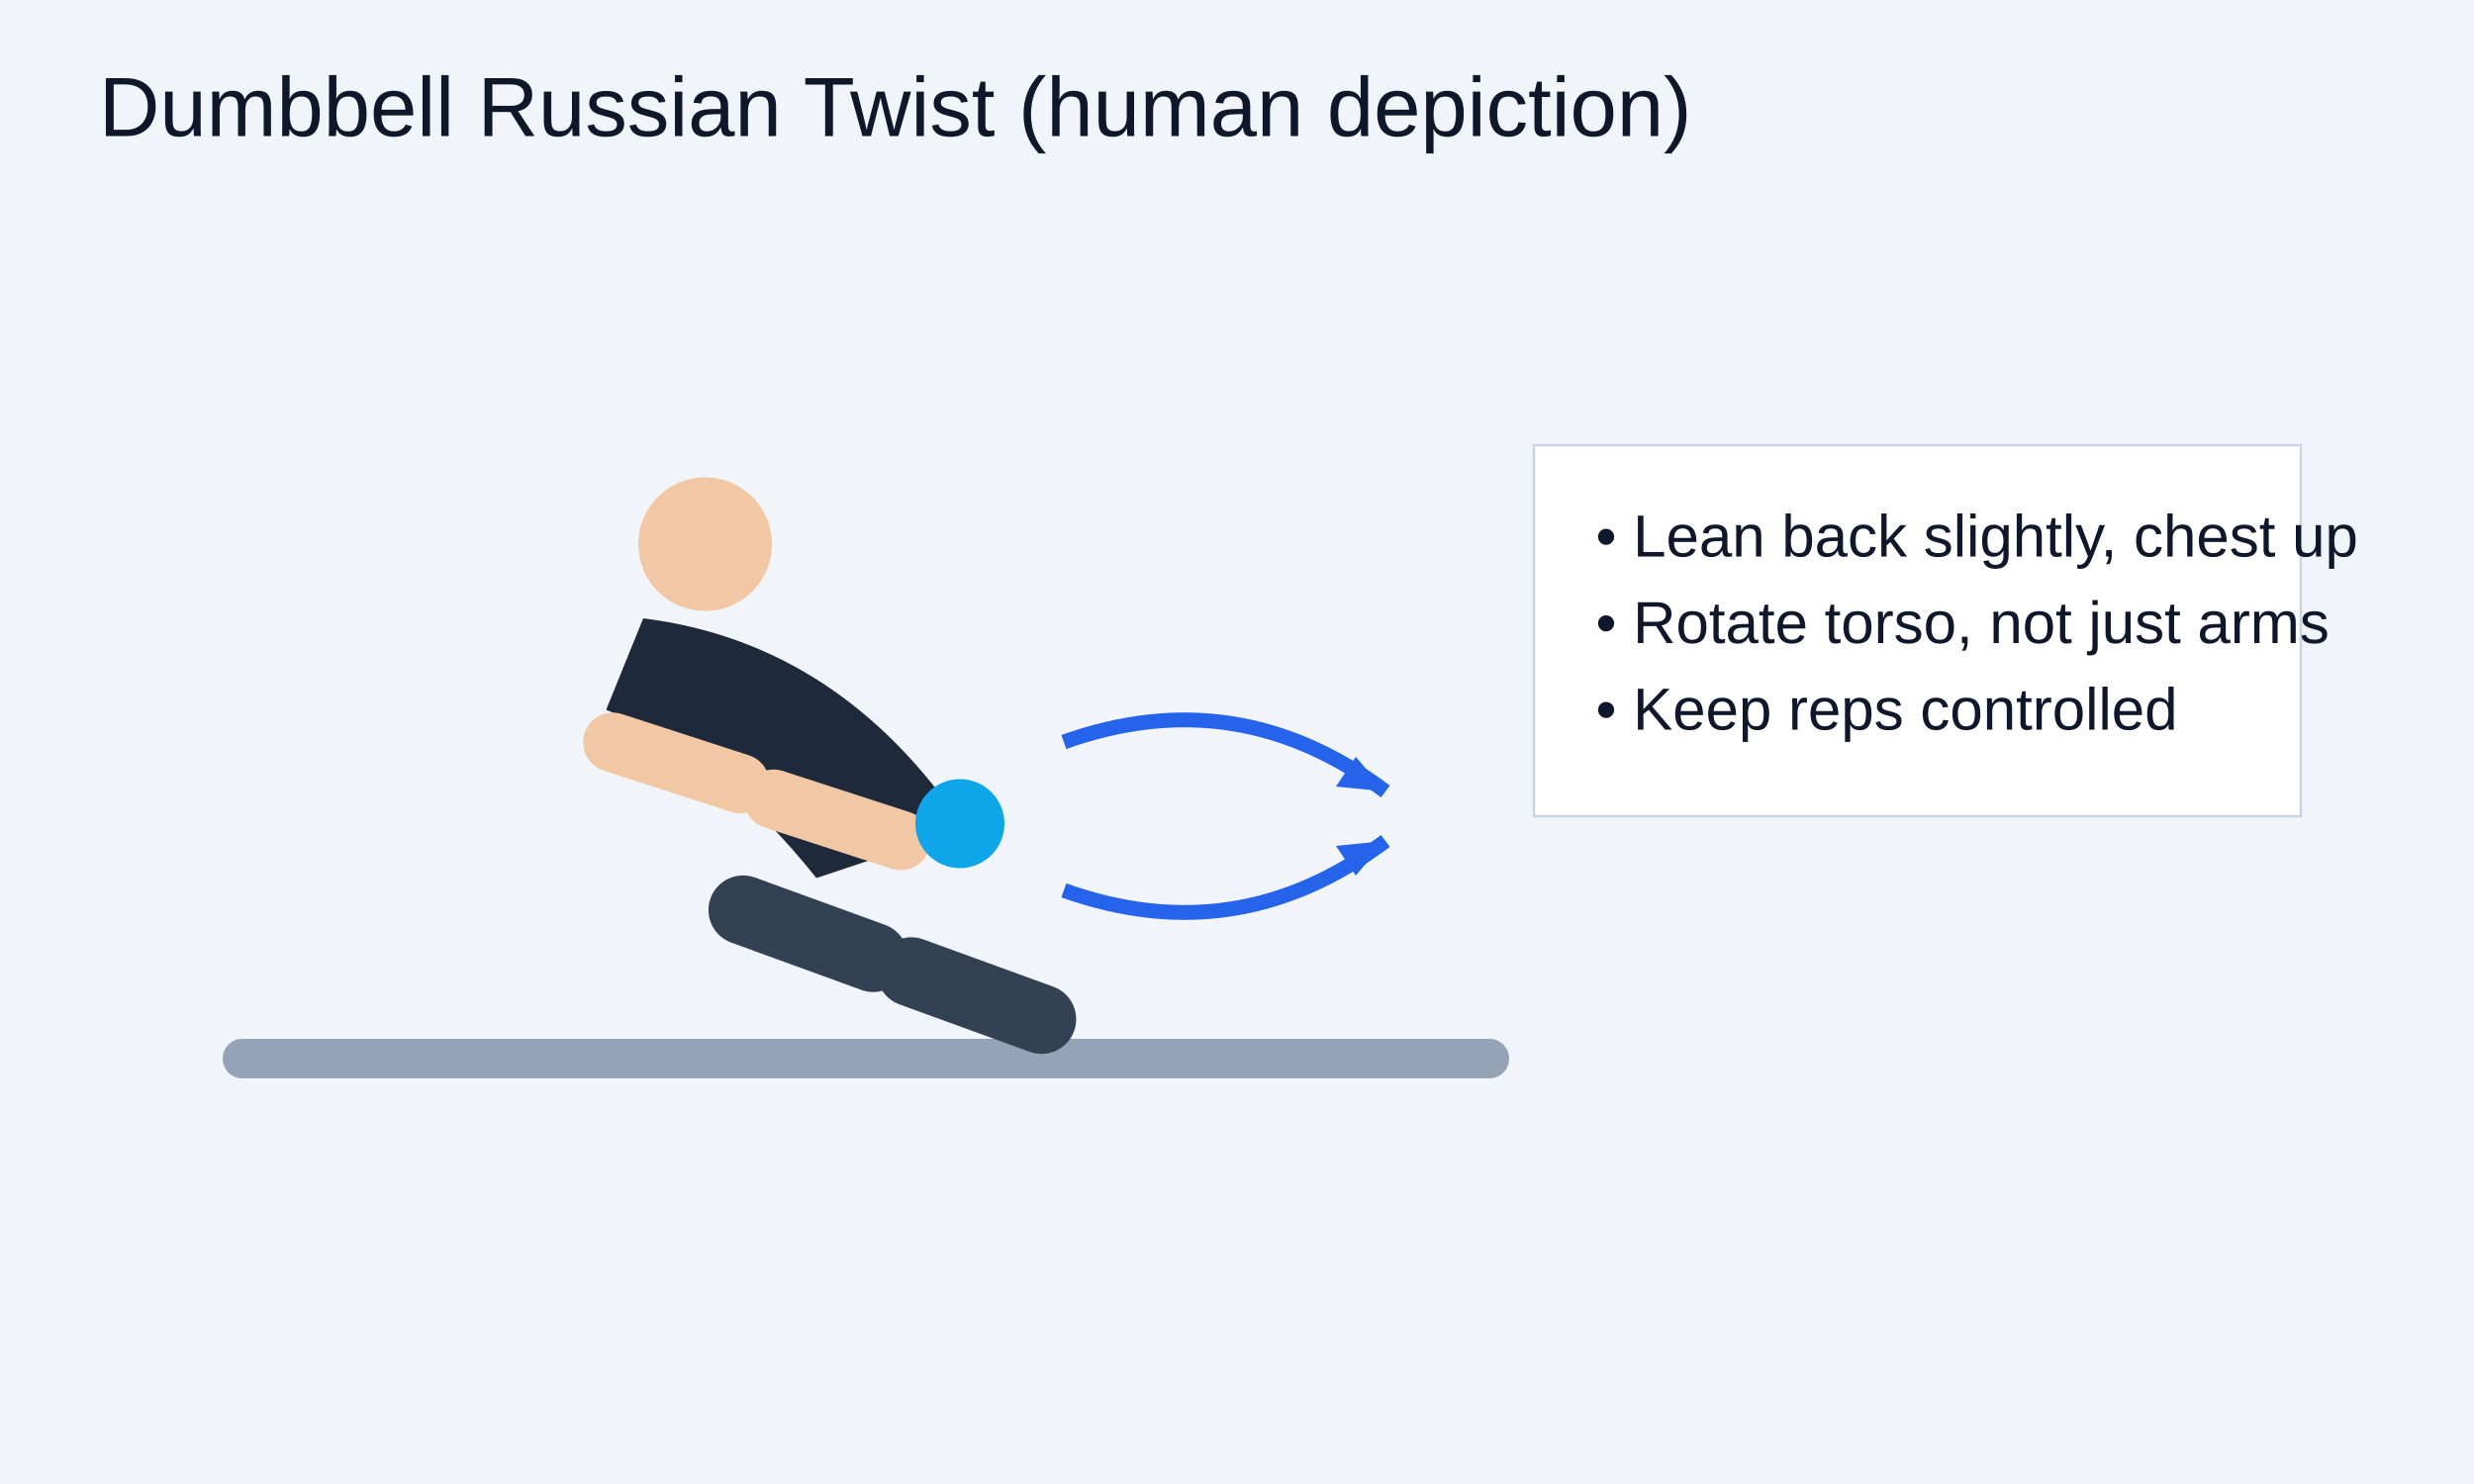
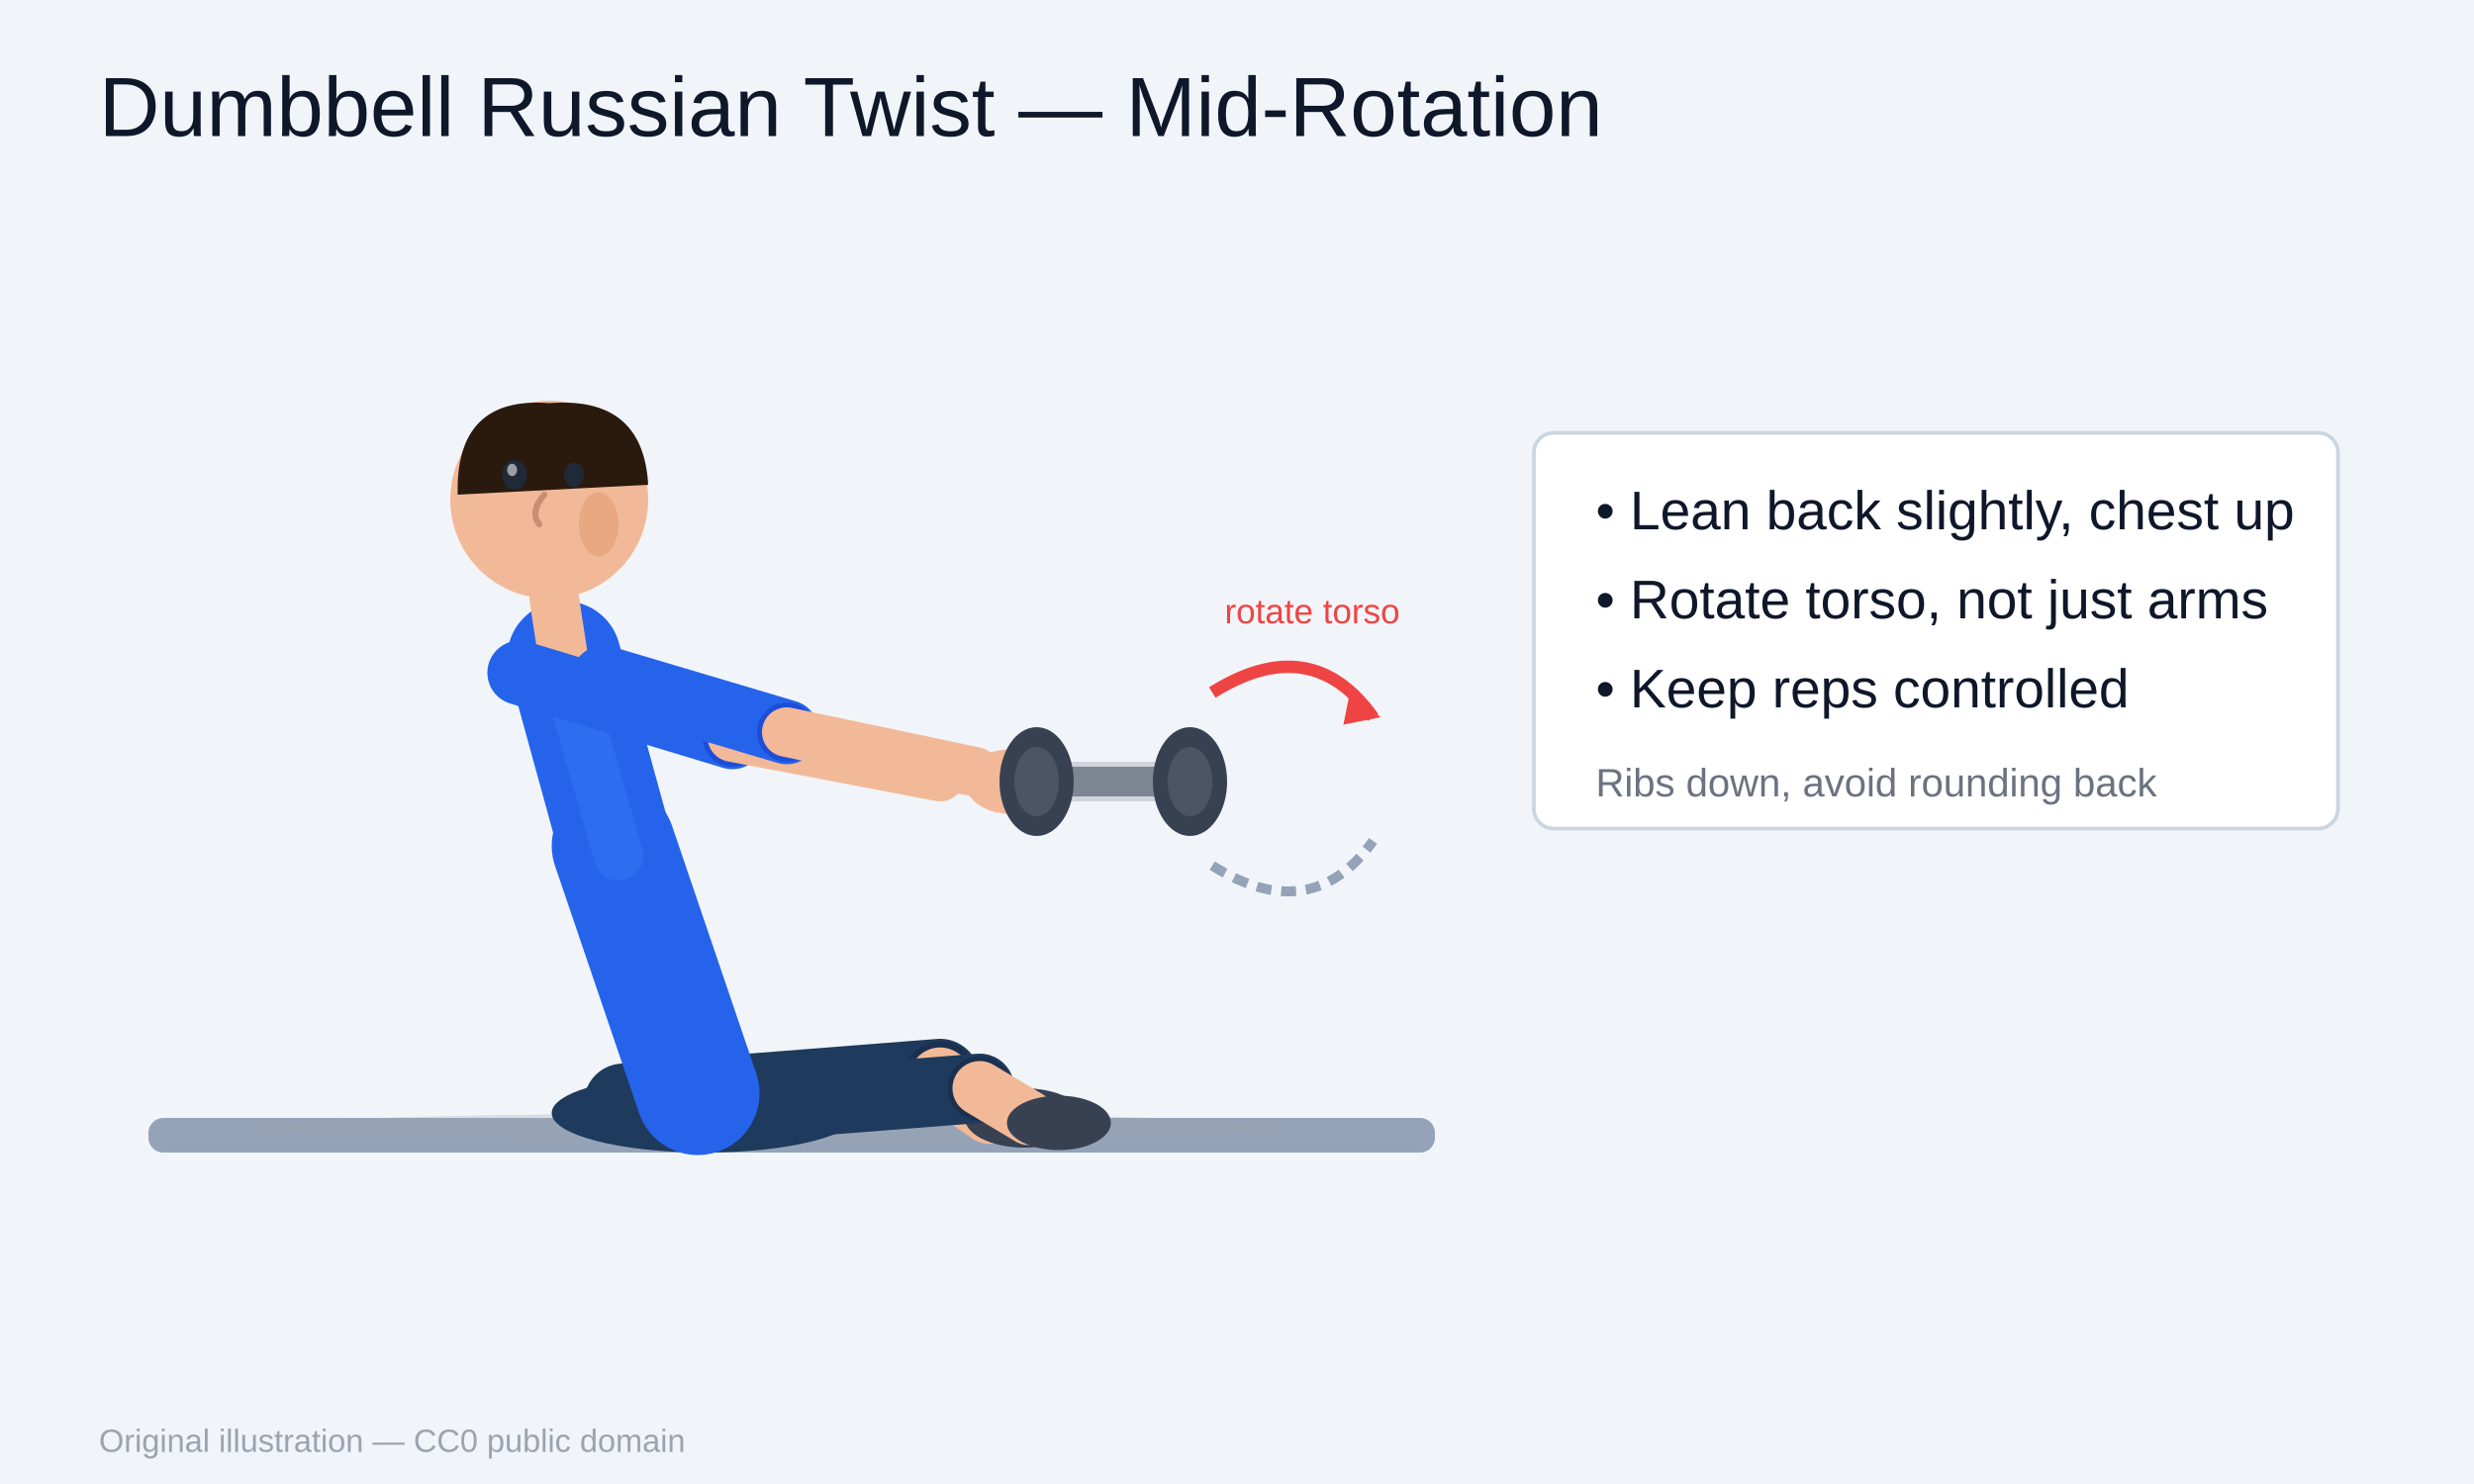
<svg xmlns="http://www.w3.org/2000/svg" width="1000" height="600" viewBox="0 0 1000 600">
  <rect width="100%" height="100%" fill="#f1f5f9" />
-   <text x="40" y="55" font-family="Arial" font-size="34" fill="#0f172a">Dumbbell Russian Twist (human depiction)</text>
-   <rect x="90" y="420" width="520" height="16" rx="8" fill="#94a3b8" />
-   <circle cx="285" cy="220" r="27" fill="#f2c7a3" />
-   <path d="M260 250 Q340 260 390 335 L330 355 Q290 305 245 287 Z" fill="#1e293b" />
-   <rect x="240" y="285" width="78" height="24" rx="12" fill="#f2c7a3" transform="rotate(18 240 285)" />
-   <rect x="305" y="308" width="78" height="24" rx="12" fill="#f2c7a3" transform="rotate(18 305 308)" />
-   <circle cx="388" cy="333" r="18" fill="#0ea5e9" />
-   <rect x="292" y="350" width="84" height="28" rx="14" fill="#334155" transform="rotate(20 292 350)" />
-   <rect x="360" y="375" width="84" height="28" rx="14" fill="#334155" transform="rotate(20 360 375)" />
-   <path d="M430 300 Q500 275 560 320" fill="none" stroke="#2563eb" stroke-width="6" />
-   <path d="M560 320 l-20 -2 l8 -12 z" fill="#2563eb" />
-   <path d="M430 360 Q500 385 560 340" fill="none" stroke="#2563eb" stroke-width="6" />
-   <path d="M560 340 l-20 2 l8 12 z" fill="#2563eb" />
-   <path d="M620 180 L930 180 L930 330 L620 330 Z" fill="#ffffff" stroke="#cbd5e1" />
-   <text x="645" y="225" font-family="Arial" font-size="24" fill="#0f172a">• Lean back slightly, chest up</text>
-   <text x="645" y="260" font-family="Arial" font-size="24" fill="#0f172a">• Rotate torso, not just arms</text>
-   <text x="645" y="295" font-family="Arial" font-size="24" fill="#0f172a">• Keep reps controlled</text>
+   <text x="40" y="55" font-family="Arial" font-size="34" fill="#0f172a">Dumbbell Russian Twist — Mid-Rotation</text>
+   <rect x="60" y="452" width="520" height="14" rx="6" fill="#94a3b8" />
+   <ellipse cx="310" cy="456" rx="210" ry="6" fill="#9ca3af" opacity="0.3" />
+   <ellipse cx="285" cy="450" rx="62" ry="16" fill="#1e3a5c" />
+   <line x1="252" y1="446" x2="380" y2="436" stroke="#1e3a5c" stroke-width="32" stroke-linecap="round" />
+   <circle cx="380" cy="436" r="15" fill="#1a3050" />
+   <line x1="380" y1="436" x2="400" y2="450" stroke="#f2b998" stroke-width="25" stroke-linecap="round" />
+   <ellipse cx="414" cy="452" rx="24" ry="12" fill="#374151" />
+   <ellipse cx="418" cy="449" rx="12" ry="6" fill="#4b5563" />
+   <line x1="268" y1="450" x2="396" y2="440" stroke="#1e3a5c" stroke-width="28" stroke-linecap="round" />
+   <circle cx="396" cy="440" r="13" fill="#1a3050" />
+   <line x1="396" y1="440" x2="416" y2="452" stroke="#f2b998" stroke-width="22" stroke-linecap="round" />
+   <ellipse cx="428" cy="454" rx="21" ry="11" fill="#374151" />
+   <line x1="282" y1="442" x2="248" y2="342" stroke="#2563eb" stroke-width="50" stroke-linecap="round" />
+   <line x1="250" y1="346" x2="228" y2="266" stroke="#2563eb" stroke-width="46" stroke-linecap="round" />
+   <line x1="250" y1="346" x2="230" y2="276" stroke="#3b82f6" stroke-width="20" stroke-linecap="round" opacity="0.35" />
+   <line x1="228" y1="268" x2="224" y2="242" stroke="#f2b998" stroke-width="20" stroke-linecap="round" />
+   <circle cx="222" cy="202" r="40" fill="#f2b998" />
+   <path d="M 185 200 Q 184 160 222 163 Q 260 160 262 196" fill="#2a1a0e" />
+   <ellipse cx="208" cy="192" rx="5" ry="6" fill="#1f2937" />
+   <ellipse cx="207" cy="190" rx="2" ry="2.5" fill="#fff" opacity="0.55" />
+   <ellipse cx="232" cy="192" rx="4" ry="5" fill="#1f2937" />
+   <path d="M 220 200 Q 214 207 218 212" stroke="#c89070" stroke-width="2.5" fill="none" stroke-linecap="round" />
+   <ellipse cx="242" cy="212" rx="8" ry="13" fill="#e8a882" />
+   <line x1="210" y1="272" x2="296" y2="298" stroke="#2563eb" stroke-width="26" stroke-linecap="round" />
+   <circle cx="296" cy="298" r="12" fill="#1d4ed8" />
+   <line x1="296" y1="298" x2="380" y2="314" stroke="#f2b998" stroke-width="20" stroke-linecap="round" />
+   <line x1="244" y1="274" x2="318" y2="296" stroke="#2563eb" stroke-width="26" stroke-linecap="round" />
+   <circle cx="318" cy="296" r="12" fill="#1d4ed8" />
+   <line x1="318" y1="296" x2="394" y2="312" stroke="#f2b998" stroke-width="20" stroke-linecap="round" />
+   <ellipse cx="408" cy="316" rx="18" ry="13" fill="#f2b998" />
+   <rect x="420" y="310" width="60" height="12" rx="5" fill="#6b7280" />
+   <rect x="426" y="308" width="48" height="16" rx="3" fill="#9ca3af" opacity="0.4" />
+   <ellipse cx="419" cy="316" rx="15" ry="22" fill="#374151" />
+   <ellipse cx="419" cy="316" rx="9" ry="14" fill="#4b5563" />
+   <ellipse cx="481" cy="316" rx="15" ry="22" fill="#374151" />
+   <ellipse cx="481" cy="316" rx="9" ry="14" fill="#4b5563" />
+   <path d="M 490 280 Q 530 255 555 290" fill="none" stroke="#ef4444" stroke-width="5" />
+   <polygon points="558,290 546,278 543,293" fill="#ef4444" />
+   <text x="495" y="252" font-family="Arial" font-size="14" fill="#ef4444">rotate torso</text>
+   <path d="M 490 350 Q 530 375 555 340" fill="none" stroke="#94a3b8" stroke-width="4" stroke-dasharray="6,4" />
+   <rect x="620" y="175" width="325" height="160" rx="8" fill="#ffffff" stroke="#cbd5e1" stroke-width="1.5" />
+   <text x="645" y="214" font-family="Arial" font-size="22" fill="#0f172a">• Lean back slightly, chest up</text>
+   <text x="645" y="250" font-family="Arial" font-size="22" fill="#0f172a">• Rotate torso, not just arms</text>
+   <text x="645" y="286" font-family="Arial" font-size="22" fill="#0f172a">• Keep reps controlled</text>
+   <text x="645" y="322" font-family="Arial" font-size="16" fill="#6b7280">Ribs down, avoid rounding back</text>
+   <text x="40" y="587" font-family="Arial" font-size="13" fill="#9ca3af">Original illustration — CC0 public domain</text>
</svg>
